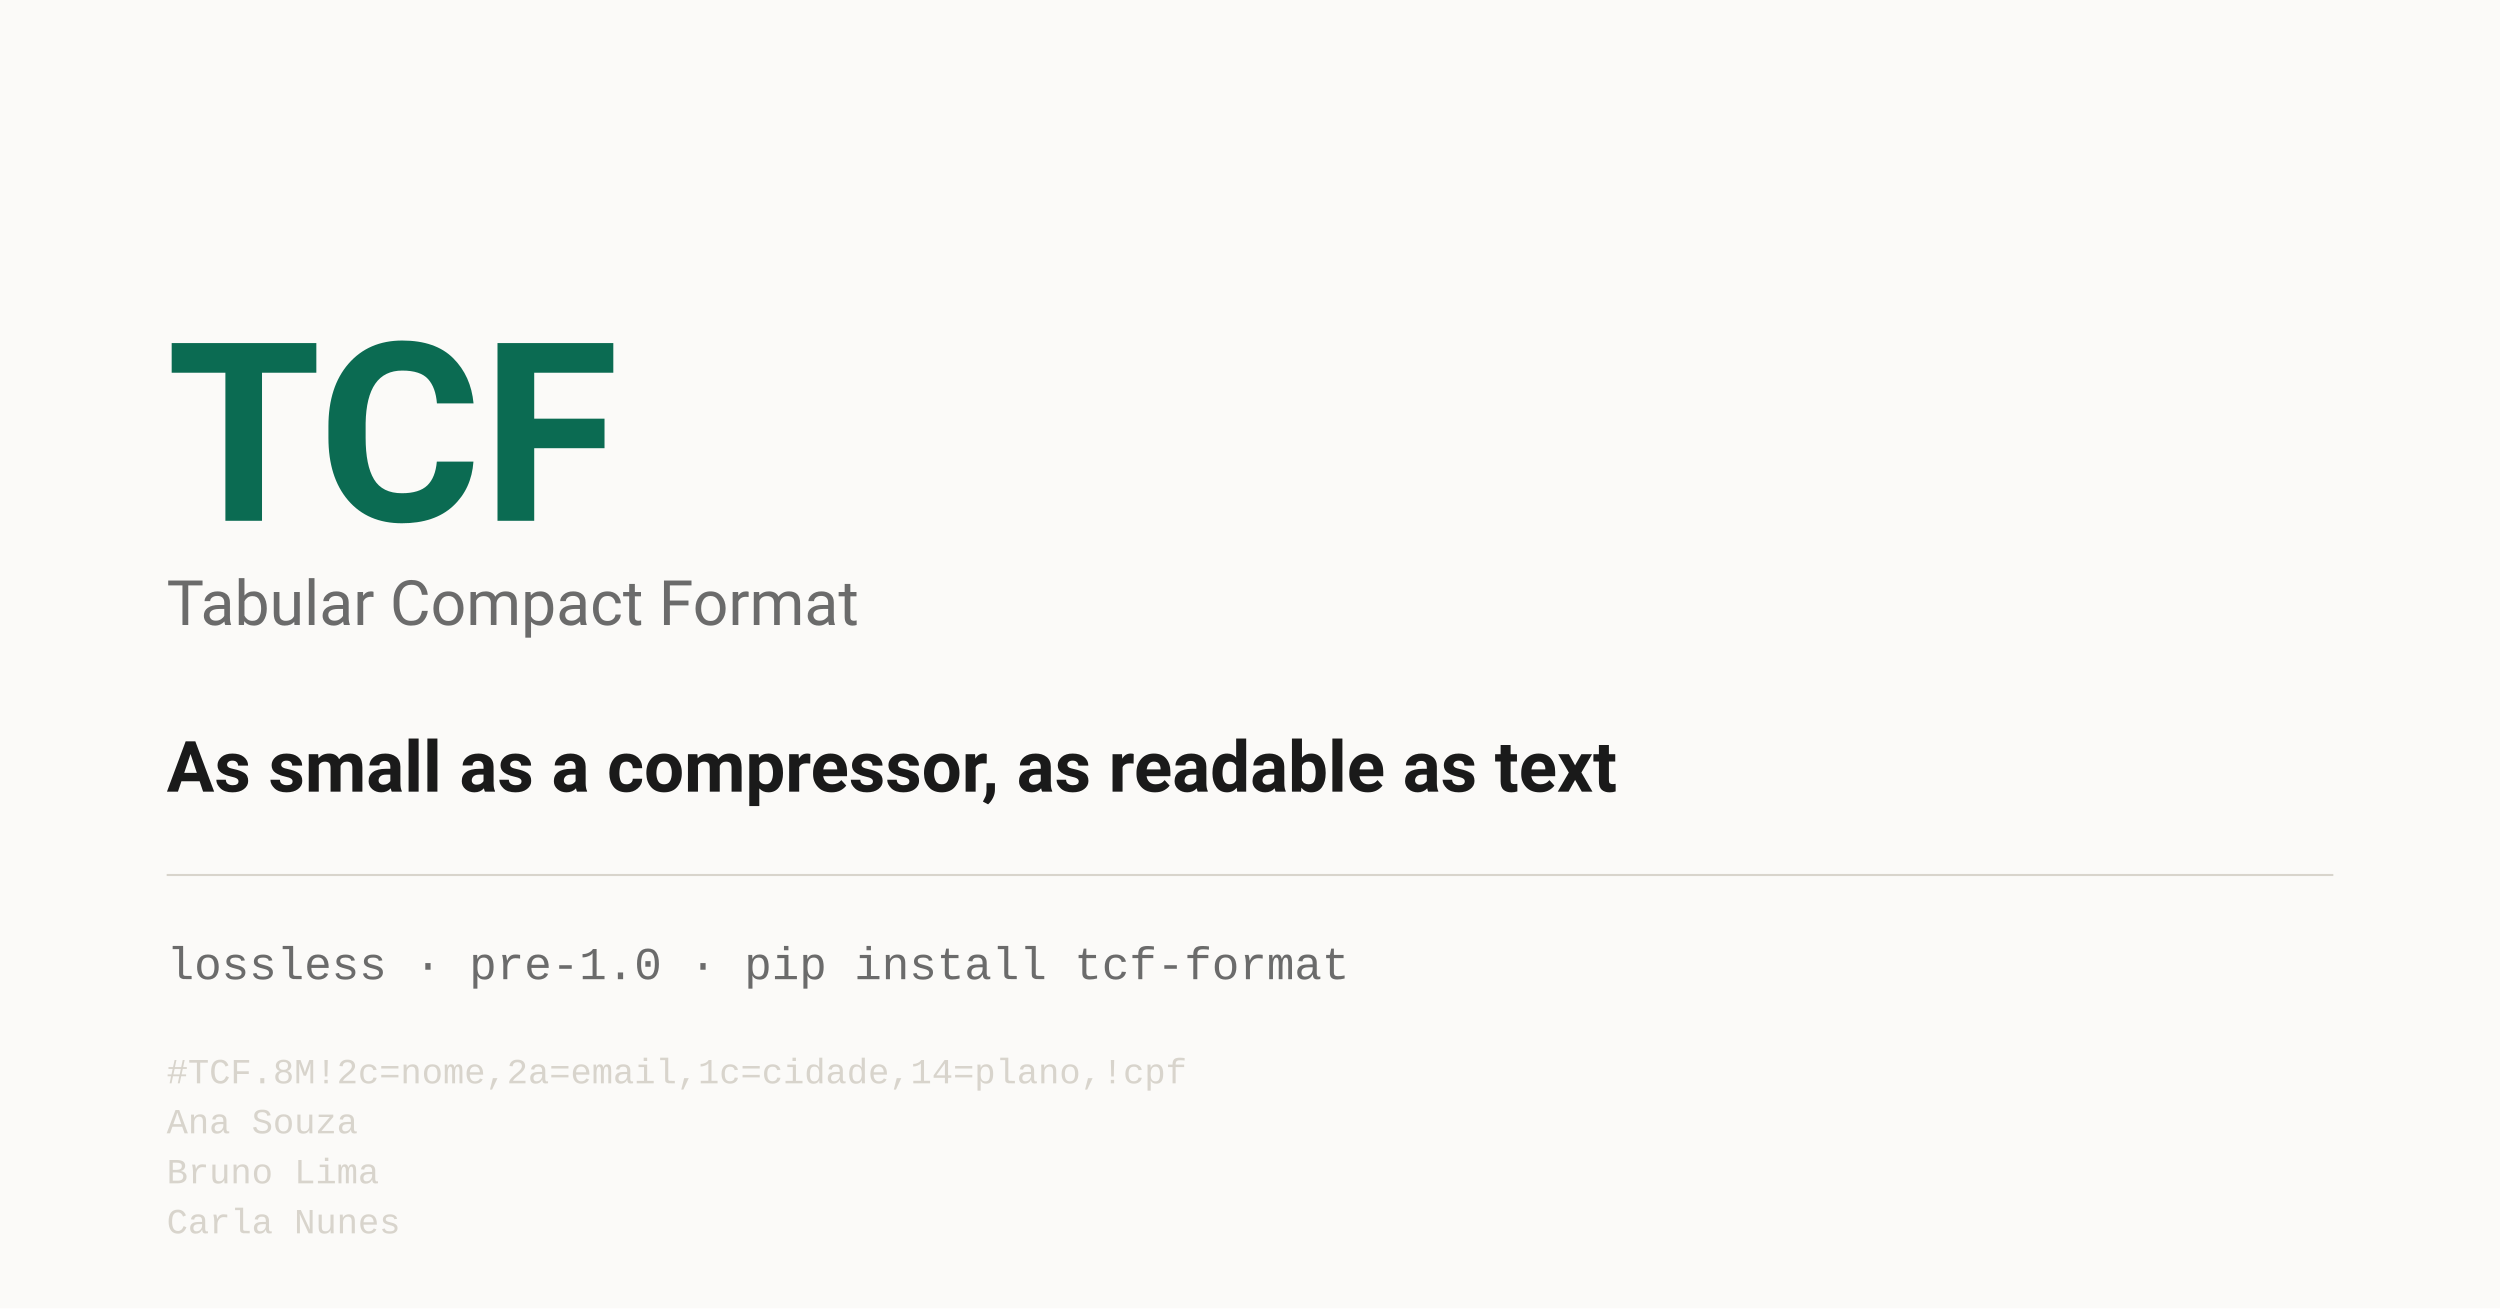
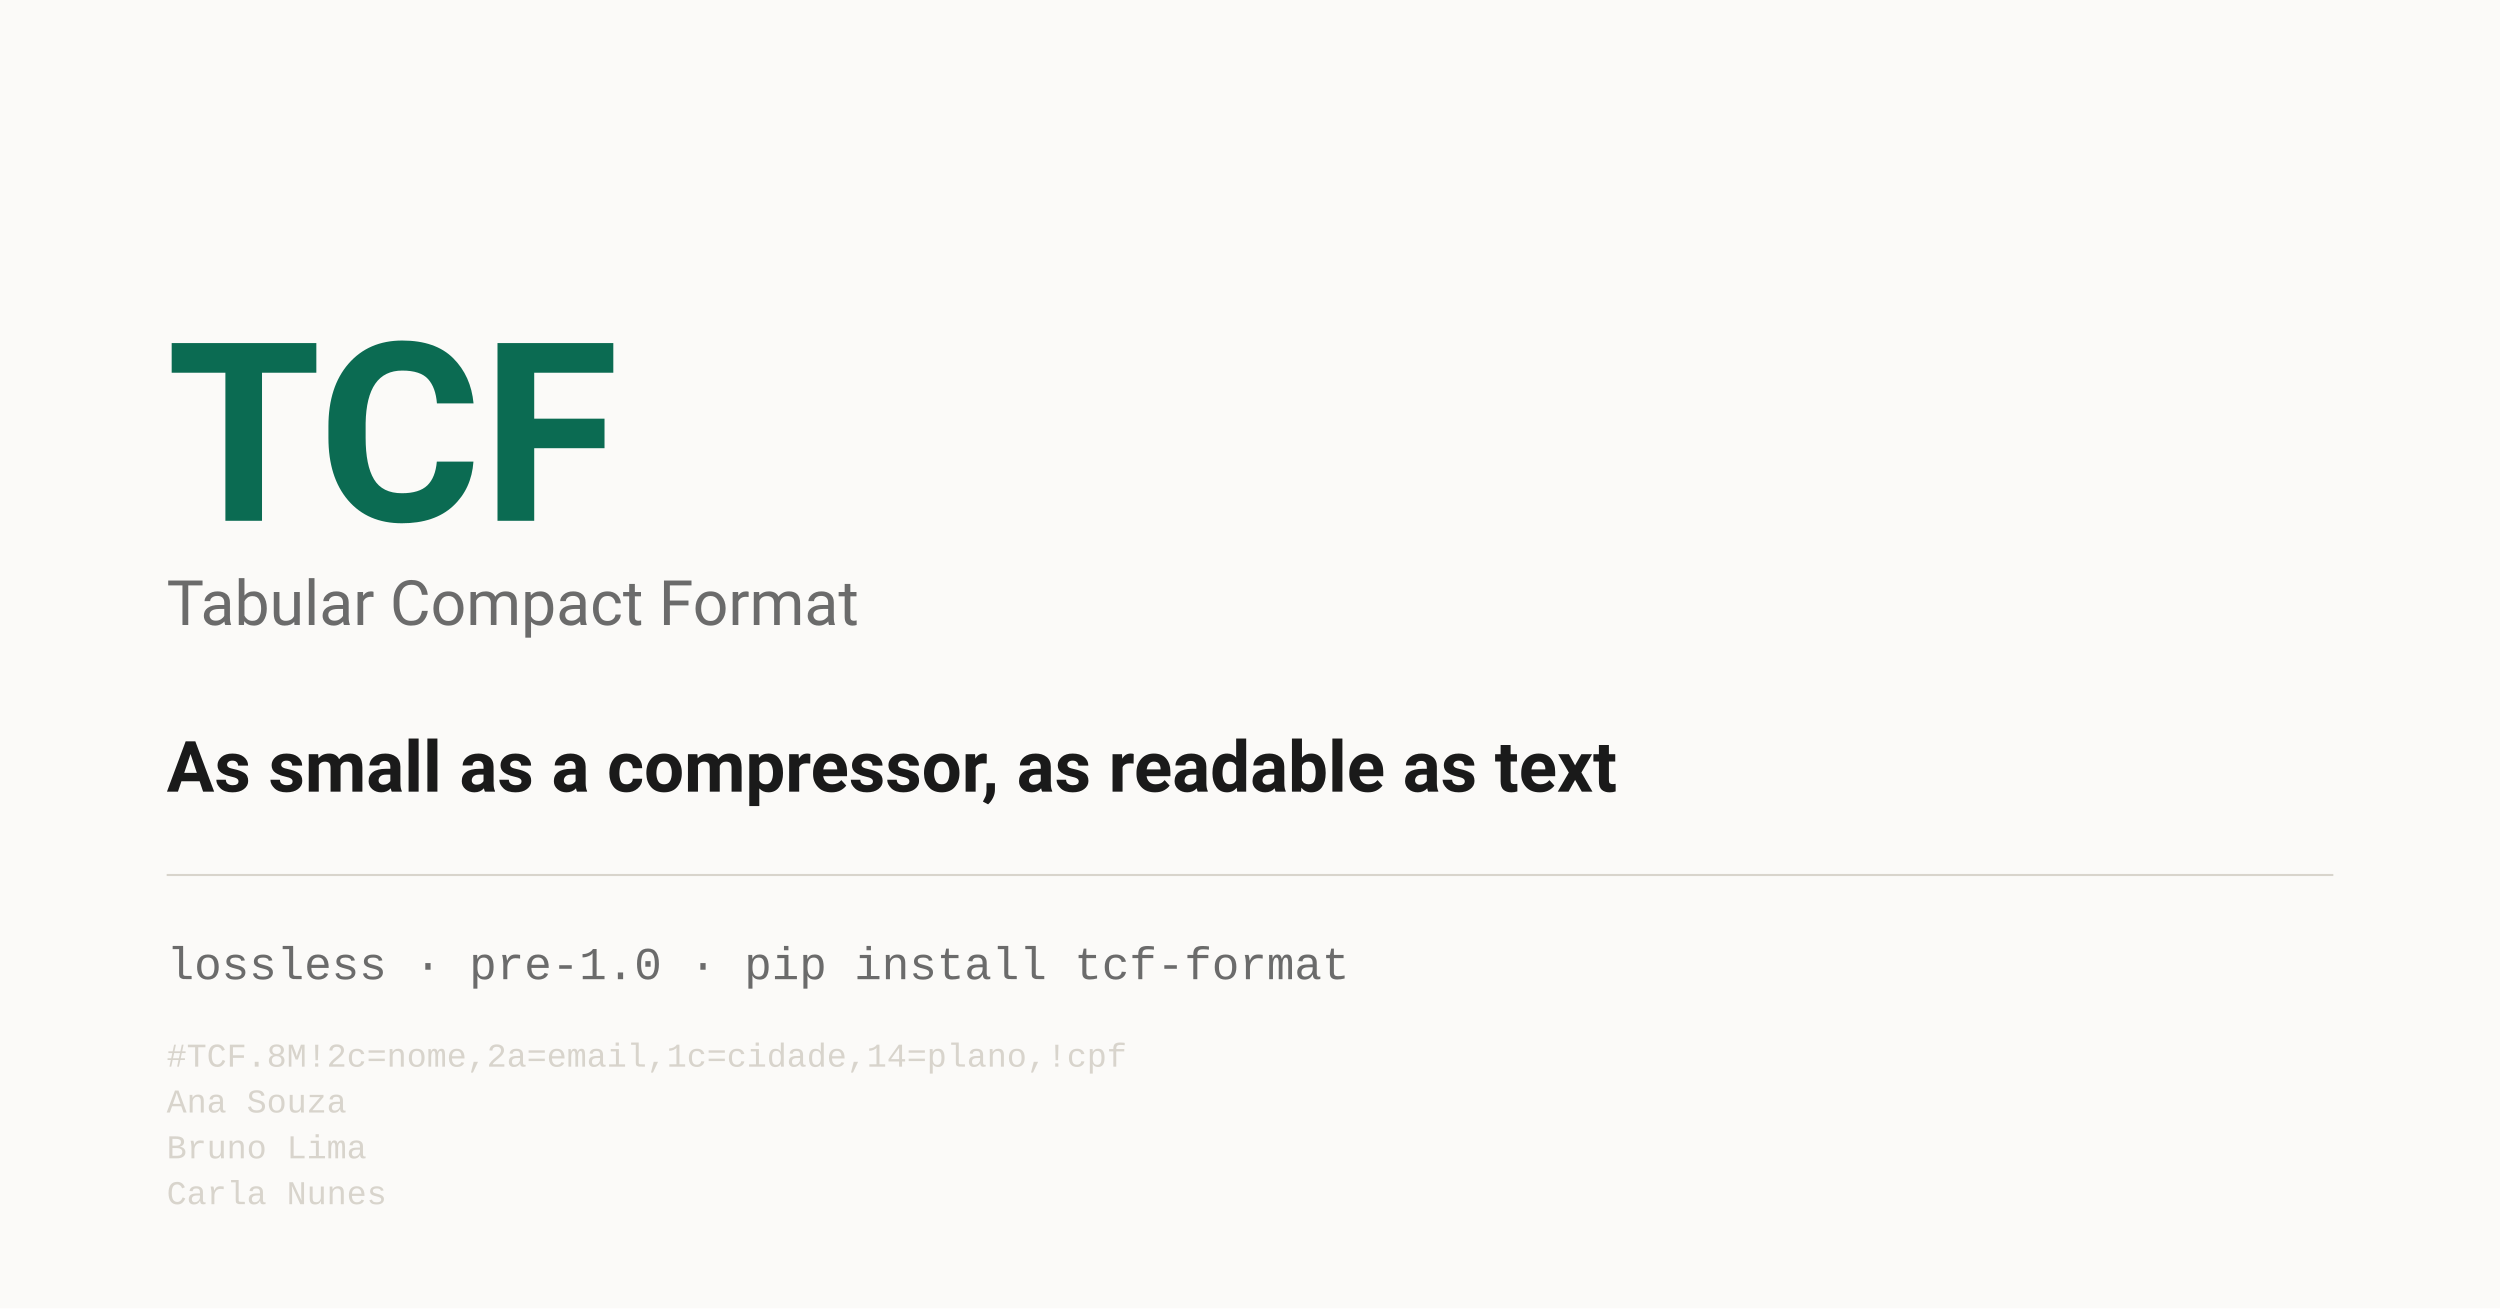
<svg xmlns="http://www.w3.org/2000/svg" width="1200" height="628" viewBox="0 0 1200 628">
  <rect width="1200" height="628" fill="#fbfaf8" />
  <text x="80" y="250" font-family="system-ui, -apple-system, 'Segoe UI', Roboto, Helvetica, Arial, sans-serif" font-size="120" fill="#0b6b52" font-weight="600" text-anchor="start" xml:space="preserve">TCF</text>
  <text x="80" y="300" font-family="system-ui, -apple-system, 'Segoe UI', Roboto, Helvetica, Arial, sans-serif" font-size="30" fill="#6b6b6b" text-anchor="start" xml:space="preserve">Tabular Compact Format</text>
  <text x="80" y="380" font-family="system-ui, -apple-system, 'Segoe UI', Roboto, Helvetica, Arial, sans-serif" font-size="34" fill="#1a1a1a" font-weight="600" text-anchor="start" xml:space="preserve">As small as a compressor, as readable as text</text>
  <line x1="80" y1="420" x2="1120" y2="420" stroke="#d8d4cc" stroke-width="1" />
  <text x="80" y="470" font-family="ui-monospace, SFMono-Regular, Consolas, 'Liberation Mono', monospace" font-size="22" fill="#6b6b6b" text-anchor="start" xml:space="preserve">lossless · pre-1.0 · pip install tcf-format</text>
-   <text x="80" y="520" font-family="ui-monospace, SFMono-Regular, Consolas, 'Liberation Mono', monospace" font-size="17" fill="#d8d4cc" text-anchor="start" xml:space="preserve">#TCF.8M!2c=nome,2a=email,1c=cidade,14=plano,!cpf</text>
-   <text x="80" y="544" font-family="ui-monospace, SFMono-Regular, Consolas, 'Liberation Mono', monospace" font-size="17" fill="#d8d4cc" text-anchor="start" xml:space="preserve">Ana Souza</text>
-   <text x="80" y="568" font-family="ui-monospace, SFMono-Regular, Consolas, 'Liberation Mono', monospace" font-size="17" fill="#d8d4cc" text-anchor="start" xml:space="preserve">Bruno Lima</text>
-   <text x="80" y="592" font-family="ui-monospace, SFMono-Regular, Consolas, 'Liberation Mono', monospace" font-size="17" fill="#d8d4cc" text-anchor="start" xml:space="preserve">Carla Nunes</text>
+   <text x="80" y="512" font-family="ui-monospace, SFMono-Regular, Consolas, 'Liberation Mono', monospace" font-size="16" fill="#d8d4cc" text-anchor="start" xml:space="preserve">#TCF.8M!2c=nome,2a=email,1c=cidade,14=plano,!cpf</text>
+   <text x="80" y="534" font-family="ui-monospace, SFMono-Regular, Consolas, 'Liberation Mono', monospace" font-size="16" fill="#d8d4cc" text-anchor="start" xml:space="preserve">Ana Souza</text>
+   <text x="80" y="556" font-family="ui-monospace, SFMono-Regular, Consolas, 'Liberation Mono', monospace" font-size="16" fill="#d8d4cc" text-anchor="start" xml:space="preserve">Bruno Lima</text>
+   <text x="80" y="578" font-family="ui-monospace, SFMono-Regular, Consolas, 'Liberation Mono', monospace" font-size="16" fill="#d8d4cc" text-anchor="start" xml:space="preserve">Carla Nunes</text>
</svg>
